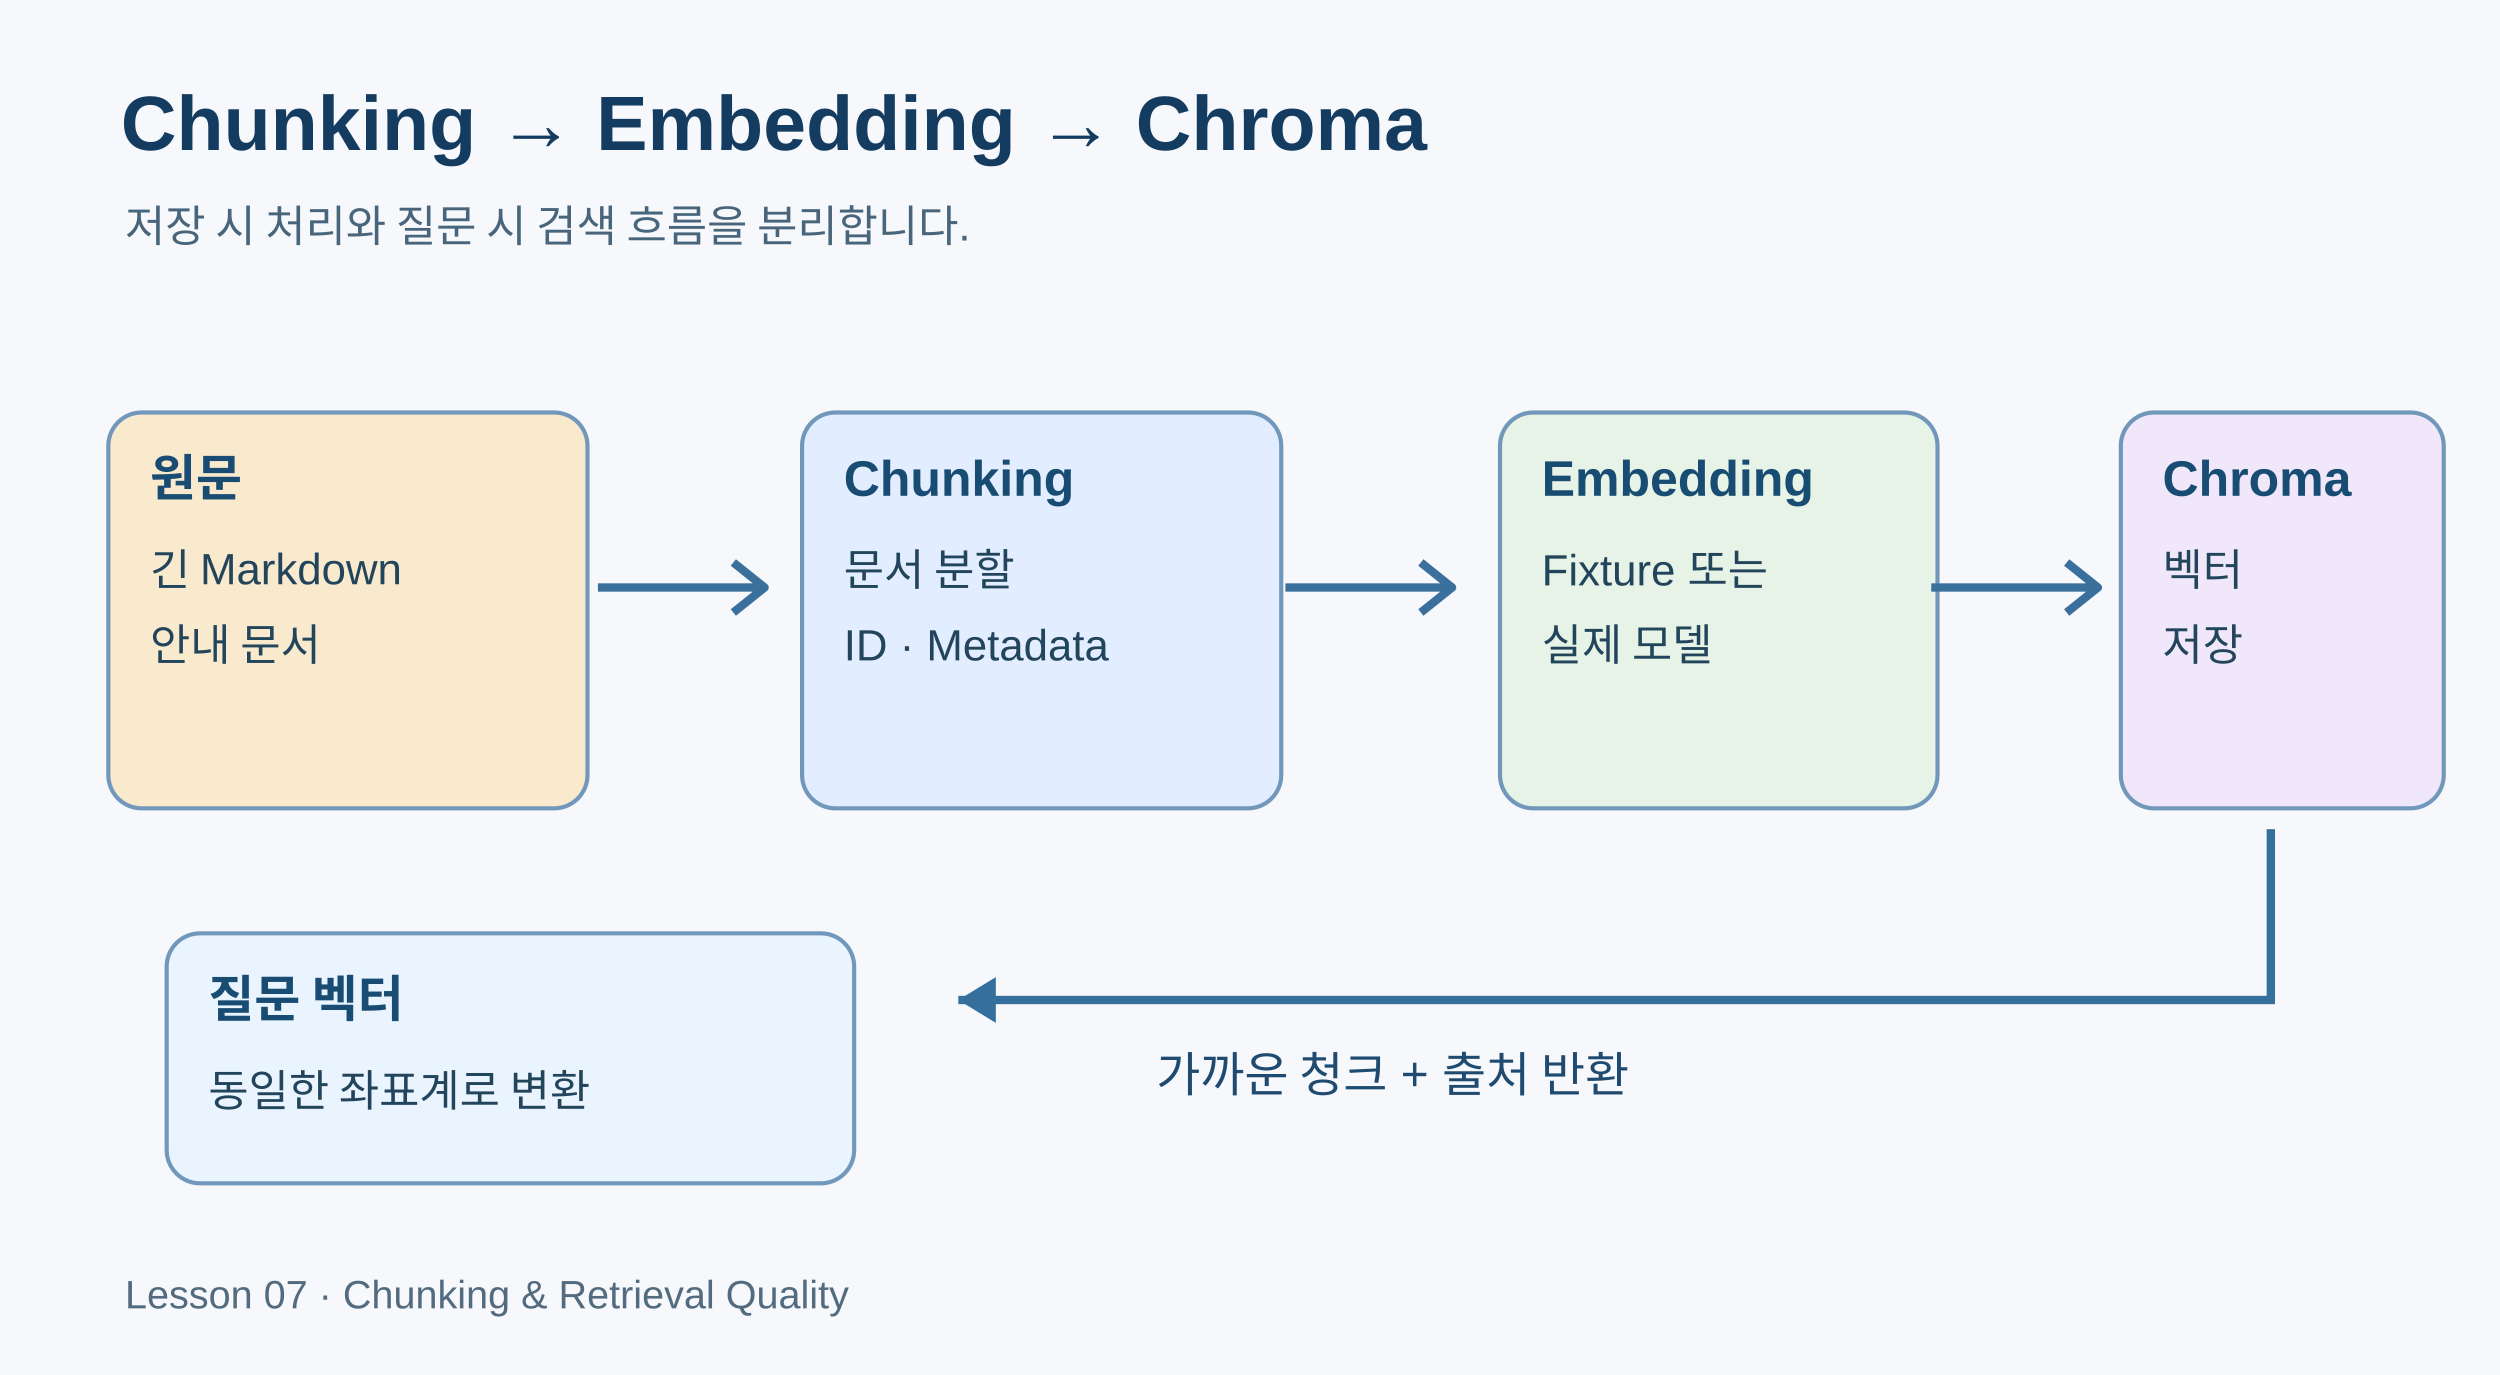
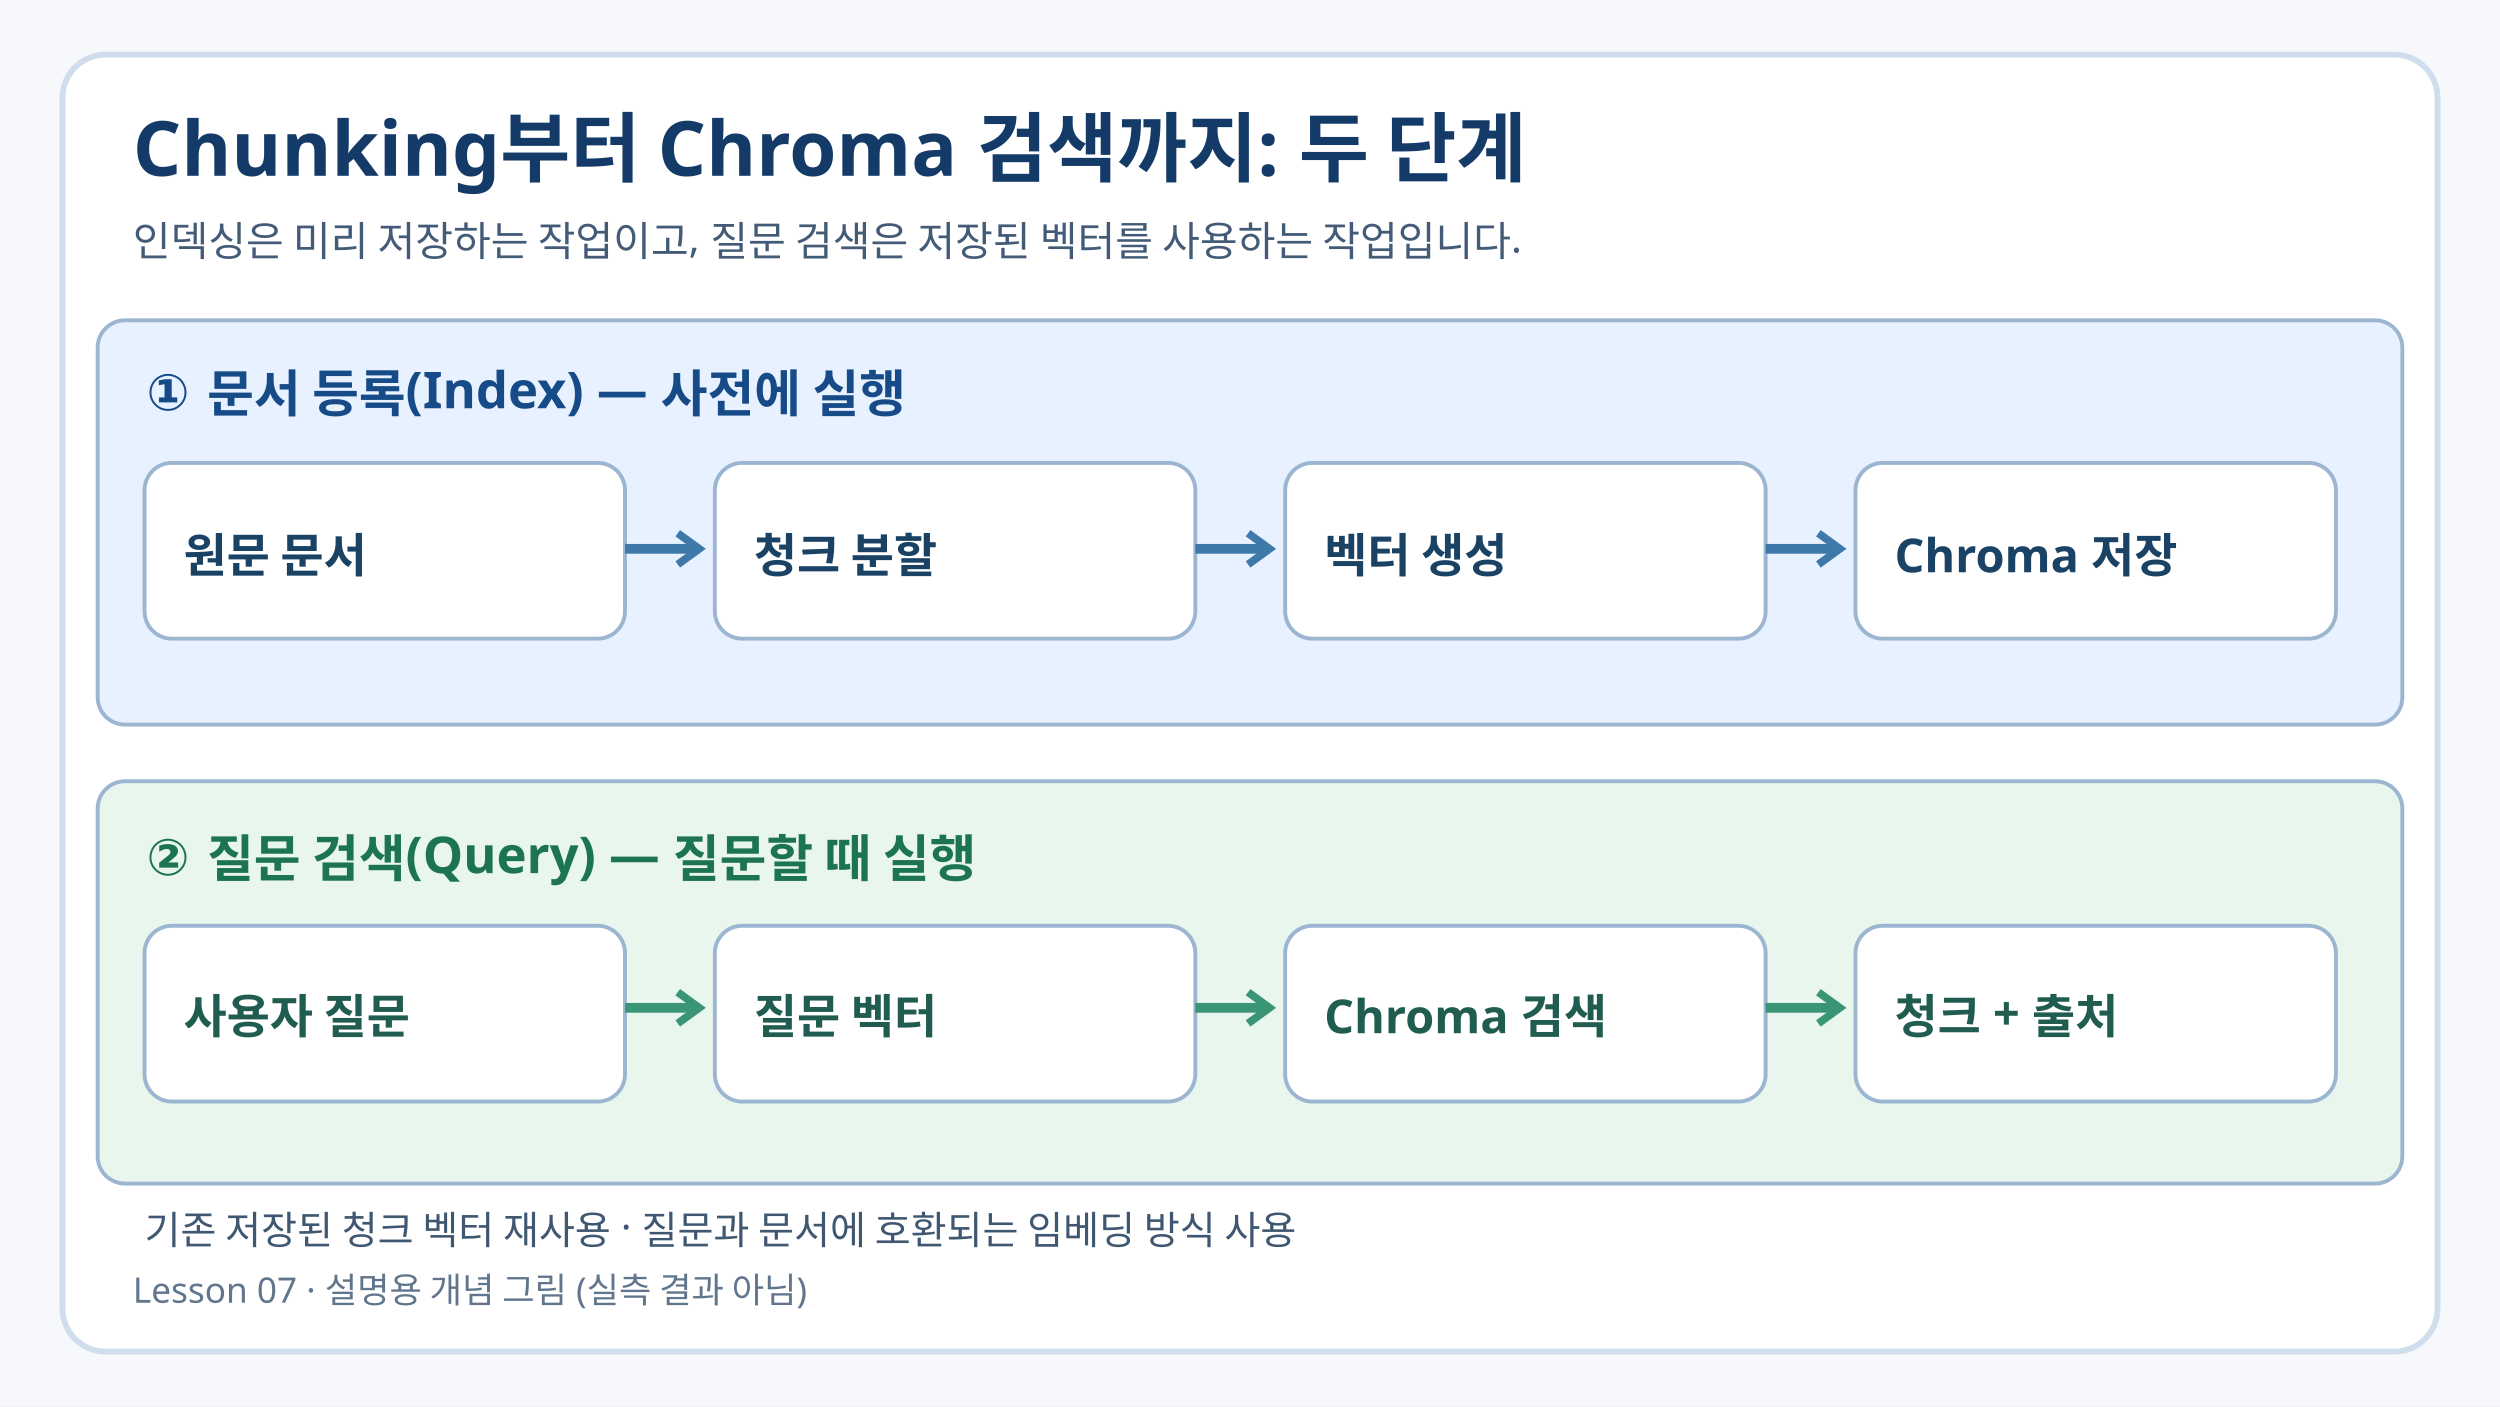
- <svg xmlns="http://www.w3.org/2000/svg" viewBox="0 0 1200 660" width="1200" height="660" role="img" aria-label="Chunking → Embedding → Chroma">
-   <rect width="1200" height="660" fill="#f6f8fc" />
-   <text x="58" y="72" font-family="Arial,sans-serif" font-weight="700" font-size="37" fill="#143c60">Chunking → Embedding → Chroma</text>
-   <text x="60" y="116" font-family="Arial,sans-serif" font-size="21" fill="#48657b">저장 시 처리와 질문 시 검색 흐름을 분리합니다.</text>
-   <rect x="52" y="198" width="230" height="190" rx="16" fill="#f9eace" stroke="#7198bb" stroke-width="2" />
-   <text x="72" y="238" font-family="Arial,sans-serif" font-weight="700" font-size="24" fill="#184c72">원문</text>
-   <text x="72" y="281" font-family="Arial,sans-serif" font-size="21" fill="#23455c">긴 Markdown</text>
-   <text x="72" y="317" font-family="Arial,sans-serif" font-size="21" fill="#23455c">안내 문서</text>
-   <path d="M 287 282 h 80 m -15 -12 l 15 12 -15 12" stroke="#3b6f9c" stroke-width="4" fill="none" stroke-linejoin="round" />
-   <rect x="385" y="198" width="230" height="190" rx="16" fill="#e2edff" stroke="#7198bb" stroke-width="2" />
-   <text x="405" y="238" font-family="Arial,sans-serif" font-weight="700" font-size="24" fill="#184c72">Chunking</text>
-   <text x="405" y="281" font-family="Arial,sans-serif" font-size="21" fill="#23455c">문서 분할</text>
-   <text x="405" y="317" font-family="Arial,sans-serif" font-size="21" fill="#23455c">ID · Metadata</text>
-   <path d="M 617 282 h 80 m -15 -12 l 15 12 -15 12" stroke="#3b6f9c" stroke-width="4" fill="none" stroke-linejoin="round" />
-   <rect x="720" y="198" width="210" height="190" rx="16" fill="#e7f3e6" stroke="#7198bb" stroke-width="2" />
-   <text x="740" y="238" font-family="Arial,sans-serif" font-weight="700" font-size="24" fill="#184c72">Embedding</text>
-   <text x="740" y="281" font-family="Arial,sans-serif" font-size="21" fill="#23455c">Fixture 또는</text>
-   <text x="740" y="317" font-family="Arial,sans-serif" font-size="21" fill="#23455c">실제 모델</text>
-   <path d="M 927 282 h 80 m -15 -12 l 15 12 -15 12" stroke="#3b6f9c" stroke-width="4" fill="none" stroke-linejoin="round" />
-   <rect x="1018" y="198" width="155" height="190" rx="16" fill="#f0e8fa" stroke="#7198bb" stroke-width="2" />
-   <text x="1038" y="238" font-family="Arial,sans-serif" font-weight="700" font-size="24" fill="#184c72">Chroma</text>
-   <text x="1038" y="281" font-family="Arial,sans-serif" font-size="21" fill="#23455c">벡터</text>
-   <text x="1038" y="317" font-family="Arial,sans-serif" font-size="21" fill="#23455c">저장</text>
-   <path d="M1090 398 V480 H460" stroke="#346f9d" stroke-width="4" fill="none" />
-   <path d="M460 480 l18 -11 v22 z" fill="#346f9d" />
-   <rect x="80" y="448" width="330" height="120" rx="16" fill="#eaf4ff" stroke="#7198bb" stroke-width="2" />
-   <text x="100" y="488" font-family="Arial,sans-serif" font-weight="700" font-size="24" fill="#184c72">질문 벡터</text>
-   <text x="100" y="531" font-family="Arial,sans-serif" font-size="21" fill="#23455c">동일한 좌표계로 변환</text>
-   <text x="555" y="524" font-family="Arial,sans-serif" font-size="23" fill="#204b70">가까운 청크 + 출처 반환</text>
-   <text x="60" y="628" font-family="Arial,sans-serif" font-size="19" fill="#536b7e">Lesson 07 · Chunking &amp; Retrieval Quality</text>
+ <svg xmlns="http://www.w3.org/2000/svg" viewBox="0 0 1280 720" width="1280" height="720" role="img" aria-label="Chunking부터 Chroma 검색까지: 두 단계">
+   <rect width="1280" height="720" fill="#f6f8fc" />
+   <rect x="32" y="28" width="1216" height="664" rx="22" fill="#fff" stroke="#cfdded" stroke-width="3" />
+   <text x="68" y="90" font-family="Malgun Gothic,Noto Sans KR,sans-serif" font-size="39" font-weight="800" fill="#143b68">Chunking부터 Chroma 검색까지: 두 단계</text>
+   <text x="68" y="131" font-family="Malgun Gothic,Noto Sans KR,sans-serif" font-size="21" fill="#435b77">인덱싱은 미리 저장하는 작업이고, 질문 검색은 저장된 벡터를 사용하는 작업입니다.</text>
+   <rect x="50" y="164" width="1180" height="207" rx="14" fill="#e8f1ff" stroke="#9cb5d0" stroke-width="2" />
+   <text x="75" y="210" font-family="Malgun Gothic,Noto Sans KR,sans-serif" font-size="26" font-weight="800" fill="#174b88">① 문서 등록(Index) — 사전에 실행</text>
+   <rect x="74" y="237" width="246" height="90" rx="14" fill="#fff" stroke="#9cb5d0" stroke-width="2" />
+   <text x="94" y="293" font-family="Malgun Gothic,Noto Sans KR,sans-serif" font-size="24" font-weight="700" fill="#1a4264">원문 문서</text>
+   <path d="M320,281 L358,281" stroke="#3e79aa" stroke-width="5" fill="none" />
+   <path d="M347,273 L358,281 L347,289" stroke="#3e79aa" stroke-width="4" fill="none" />
+   <rect x="366" y="237" width="246" height="90" rx="14" fill="#fff" stroke="#9cb5d0" stroke-width="2" />
+   <text x="386" y="293" font-family="Malgun Gothic,Noto Sans KR,sans-serif" font-size="24" font-weight="700" fill="#1a4264">청크 분할</text>
+   <path d="M612,281 L650,281" stroke="#3e79aa" stroke-width="5" fill="none" />
+   <path d="M639,273 L650,281 L639,289" stroke="#3e79aa" stroke-width="4" fill="none" />
+   <rect x="658" y="237" width="246" height="90" rx="14" fill="#fff" stroke="#9cb5d0" stroke-width="2" />
+   <text x="678" y="293" font-family="Malgun Gothic,Noto Sans KR,sans-serif" font-size="24" font-weight="700" fill="#1a4264">벡터 생성</text>
+   <path d="M904,281 L942,281" stroke="#3e79aa" stroke-width="5" fill="none" />
+   <path d="M931,273 L942,281 L931,289" stroke="#3e79aa" stroke-width="4" fill="none" />
+   <rect x="950" y="237" width="246" height="90" rx="14" fill="#fff" stroke="#9cb5d0" stroke-width="2" />
+   <text x="970" y="293" font-family="Malgun Gothic,Noto Sans KR,sans-serif" font-size="24" font-weight="700" fill="#1a4264">Chroma 저장</text>
+   <rect x="50" y="400" width="1180" height="206" rx="14" fill="#e8f6ee" stroke="#9cb5d0" stroke-width="2" />
+   <text x="75" y="448" font-family="Malgun Gothic,Noto Sans KR,sans-serif" font-size="26" font-weight="800" fill="#1d7453">② 질문 검색(Query) — 질문할 때 실행</text>
+   <rect x="74" y="474" width="246" height="90" rx="14" fill="#fff" stroke="#9cb5d0" stroke-width="2" />
+   <text x="94" y="529" font-family="Malgun Gothic,Noto Sans KR,sans-serif" font-size="24" font-weight="700" fill="#205d50">사용자 질문</text>
+   <path d="M320,516 L358,516" stroke="#399576" stroke-width="5" fill="none" />
+   <path d="M347,508 L358,516 L347,524" stroke="#399576" stroke-width="4" fill="none" />
+   <rect x="366" y="474" width="246" height="90" rx="14" fill="#fff" stroke="#9cb5d0" stroke-width="2" />
+   <text x="386" y="529" font-family="Malgun Gothic,Noto Sans KR,sans-serif" font-size="24" font-weight="700" fill="#205d50">질문 벡터</text>
+   <path d="M612,516 L650,516" stroke="#399576" stroke-width="5" fill="none" />
+   <path d="M639,508 L650,516 L639,524" stroke="#399576" stroke-width="4" fill="none" />
+   <rect x="658" y="474" width="246" height="90" rx="14" fill="#fff" stroke="#9cb5d0" stroke-width="2" />
+   <text x="678" y="529" font-family="Malgun Gothic,Noto Sans KR,sans-serif" font-size="24" font-weight="700" fill="#205d50">Chroma 검색</text>
+   <path d="M904,516 L942,516" stroke="#399576" stroke-width="5" fill="none" />
+   <path d="M931,508 L942,516 L931,524" stroke="#399576" stroke-width="4" fill="none" />
+   <rect x="950" y="474" width="246" height="90" rx="14" fill="#fff" stroke="#9cb5d0" stroke-width="2" />
+   <text x="970" y="529" font-family="Malgun Gothic,Noto Sans KR,sans-serif" font-size="24" font-weight="700" fill="#205d50">청크 + 출처</text>
+   <text x="74" y="637" font-family="Malgun Gothic,Noto Sans KR,sans-serif" font-size="20" font-weight="500" fill="#3f5770">기존 저장된 청크 벡터 재사용 · 질문과 문서에 호환되는 임베딩 방식 사용</text>
+   <text x="68" y="667" font-family="Malgun Gothic,Noto Sans KR,sans-serif" font-size="18" fill="#61768c">Lesson 07 · 설명용 개념 그림 (실측 결과 아님)</text>
</svg>
